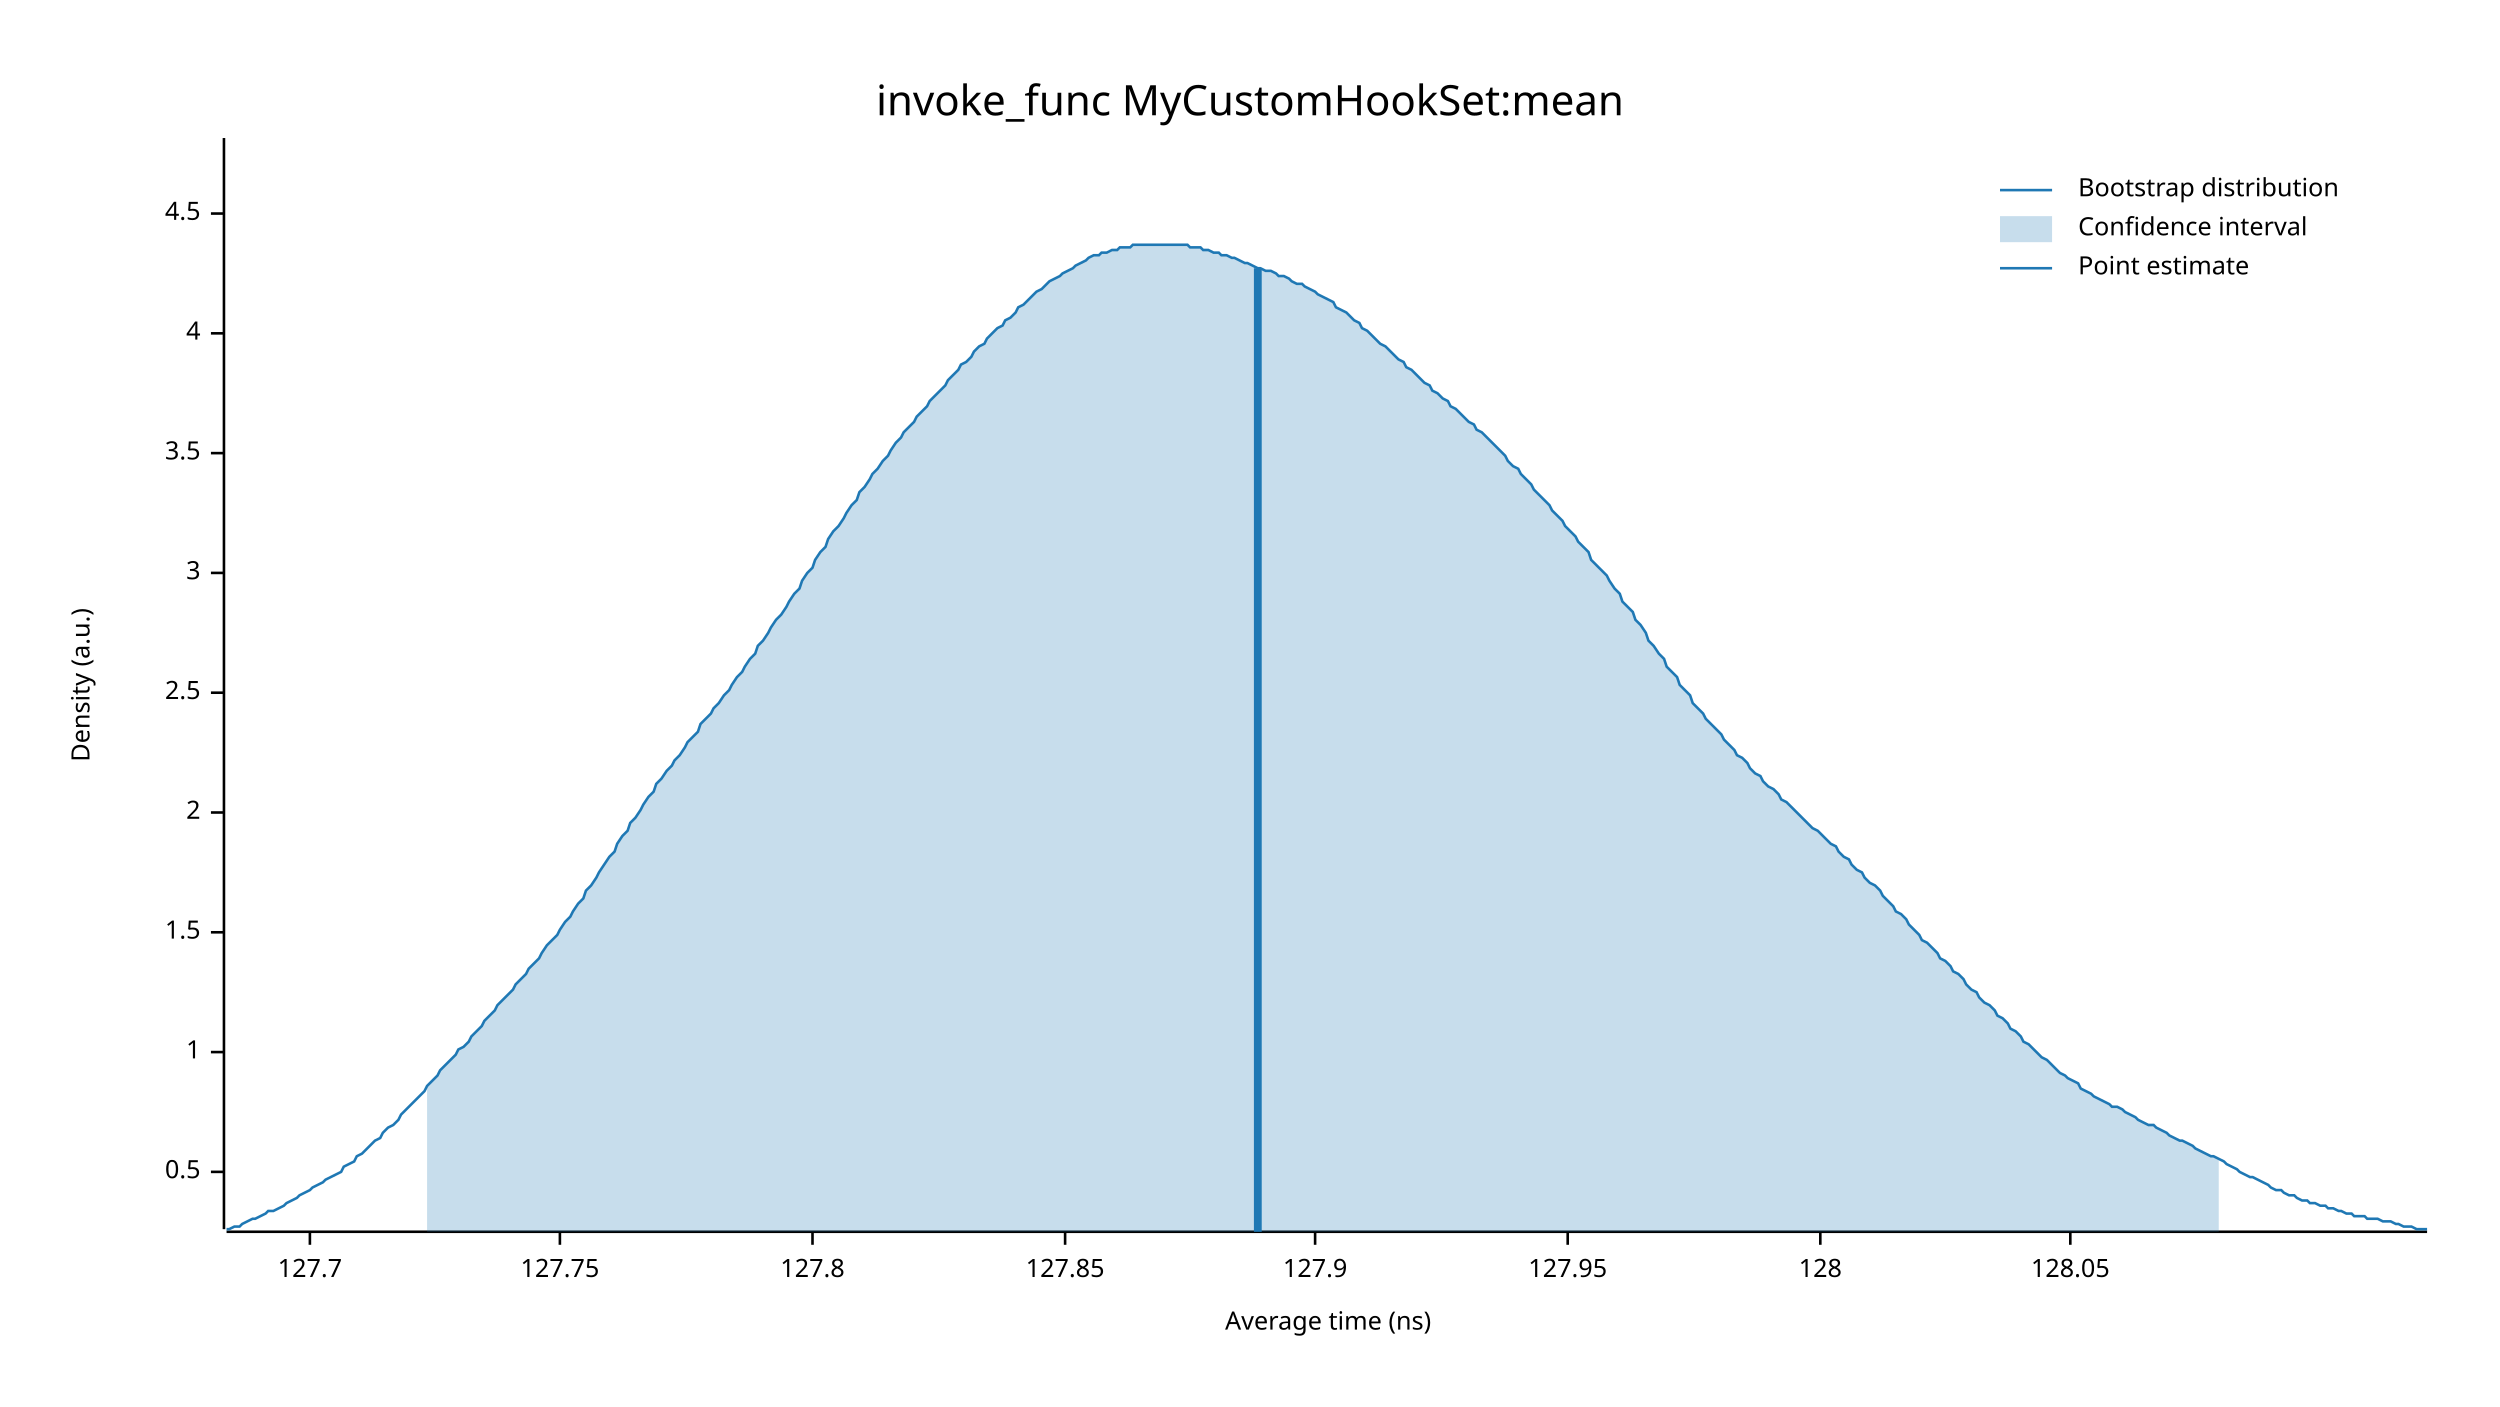
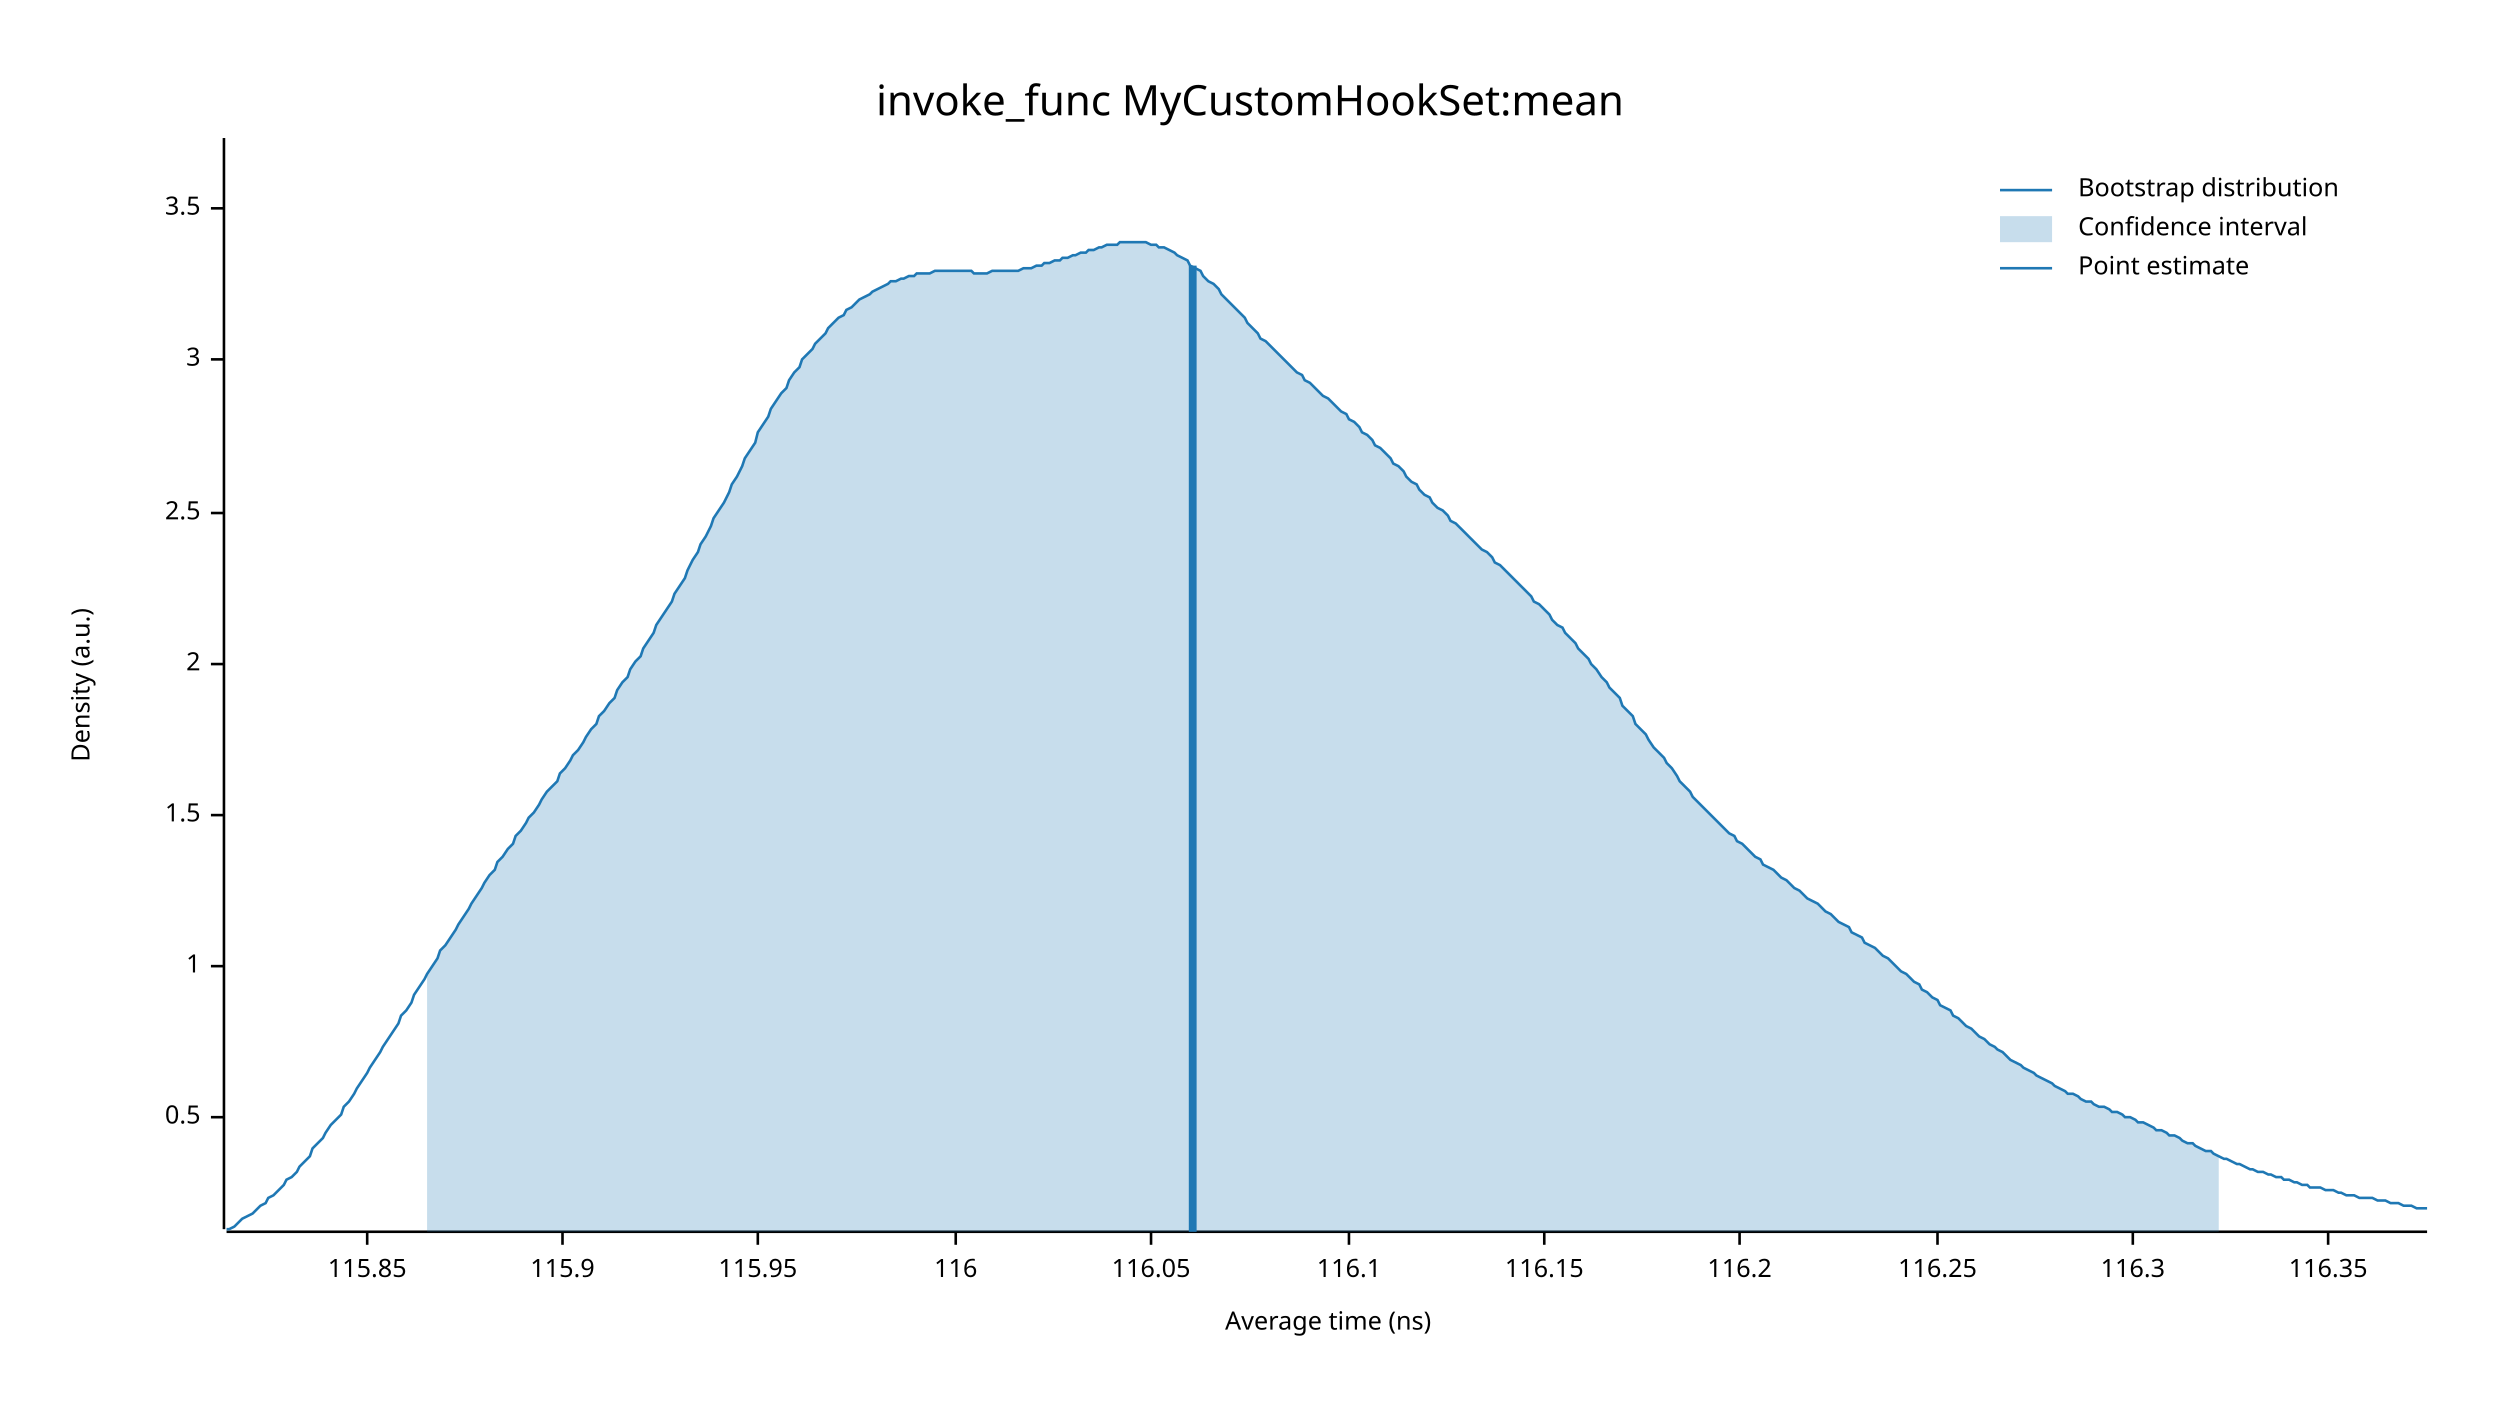
<svg xmlns="http://www.w3.org/2000/svg" width="960" height="540" viewBox="0 0 960 540">
  <text x="480" y="32" dy="0.76em" text-anchor="middle" font-family="sans-serif" font-size="16.129" opacity="1" fill="#000000">
invoke_func MyCustomHookSet:mean
</text>
  <text x="27" y="263" dy="0.76em" text-anchor="middle" font-family="sans-serif" font-size="9.677" opacity="1" fill="#000000" transform="rotate(270, 27, 263)">
Density (a.u.)
</text>
  <text x="510" y="513" dy="-0.5ex" text-anchor="middle" font-family="sans-serif" font-size="9.677" opacity="1" fill="#000000">
Average time (ns)
</text>
  <polyline fill="none" opacity="1" stroke="#000000" stroke-width="1" points="86,53 86,472 " />
-   <text x="77" y="450" dy="0.5ex" text-anchor="end" font-family="sans-serif" font-size="9.677" opacity="1" fill="#000000">
+   <text x="77" y="429" dy="0.5ex" text-anchor="end" font-family="sans-serif" font-size="9.677" opacity="1" fill="#000000">
0.5
</text>
-   <polyline fill="none" opacity="1" stroke="#000000" stroke-width="1" points="81,450 86,450 " />
-   <text x="77" y="404" dy="0.5ex" text-anchor="end" font-family="sans-serif" font-size="9.677" opacity="1" fill="#000000">
+   <polyline fill="none" opacity="1" stroke="#000000" stroke-width="1" points="81,429 86,429 " />
+   <text x="77" y="371" dy="0.5ex" text-anchor="end" font-family="sans-serif" font-size="9.677" opacity="1" fill="#000000">
1
</text>
-   <polyline fill="none" opacity="1" stroke="#000000" stroke-width="1" points="81,404 86,404 " />
-   <text x="77" y="358" dy="0.5ex" text-anchor="end" font-family="sans-serif" font-size="9.677" opacity="1" fill="#000000">
+   <polyline fill="none" opacity="1" stroke="#000000" stroke-width="1" points="81,371 86,371 " />
+   <text x="77" y="313" dy="0.5ex" text-anchor="end" font-family="sans-serif" font-size="9.677" opacity="1" fill="#000000">
1.5
</text>
-   <polyline fill="none" opacity="1" stroke="#000000" stroke-width="1" points="81,358 86,358 " />
-   <text x="77" y="312" dy="0.5ex" text-anchor="end" font-family="sans-serif" font-size="9.677" opacity="1" fill="#000000">
+   <polyline fill="none" opacity="1" stroke="#000000" stroke-width="1" points="81,313 86,313 " />
+   <text x="77" y="255" dy="0.5ex" text-anchor="end" font-family="sans-serif" font-size="9.677" opacity="1" fill="#000000">
2
</text>
-   <polyline fill="none" opacity="1" stroke="#000000" stroke-width="1" points="81,312 86,312 " />
-   <text x="77" y="266" dy="0.5ex" text-anchor="end" font-family="sans-serif" font-size="9.677" opacity="1" fill="#000000">
+   <polyline fill="none" opacity="1" stroke="#000000" stroke-width="1" points="81,255 86,255 " />
+   <text x="77" y="197" dy="0.5ex" text-anchor="end" font-family="sans-serif" font-size="9.677" opacity="1" fill="#000000">
2.5
</text>
-   <polyline fill="none" opacity="1" stroke="#000000" stroke-width="1" points="81,266 86,266 " />
-   <text x="77" y="220" dy="0.5ex" text-anchor="end" font-family="sans-serif" font-size="9.677" opacity="1" fill="#000000">
+   <polyline fill="none" opacity="1" stroke="#000000" stroke-width="1" points="81,197 86,197 " />
+   <text x="77" y="138" dy="0.5ex" text-anchor="end" font-family="sans-serif" font-size="9.677" opacity="1" fill="#000000">
3
</text>
-   <polyline fill="none" opacity="1" stroke="#000000" stroke-width="1" points="81,220 86,220 " />
-   <text x="77" y="174" dy="0.5ex" text-anchor="end" font-family="sans-serif" font-size="9.677" opacity="1" fill="#000000">
+   <polyline fill="none" opacity="1" stroke="#000000" stroke-width="1" points="81,138 86,138 " />
+   <text x="77" y="80" dy="0.5ex" text-anchor="end" font-family="sans-serif" font-size="9.677" opacity="1" fill="#000000">
3.5
</text>
-   <polyline fill="none" opacity="1" stroke="#000000" stroke-width="1" points="81,174 86,174 " />
-   <text x="77" y="128" dy="0.5ex" text-anchor="end" font-family="sans-serif" font-size="9.677" opacity="1" fill="#000000">
- 4
+   <polyline fill="none" opacity="1" stroke="#000000" stroke-width="1" points="81,80 86,80 " />
+   <polyline fill="none" opacity="1" stroke="#000000" stroke-width="1" points="87,473 932,473 " />
+   <text x="141" y="483" dy="0.76em" text-anchor="middle" font-family="sans-serif" font-size="9.677" opacity="1" fill="#000000">
+ 115.85
</text>
-   <polyline fill="none" opacity="1" stroke="#000000" stroke-width="1" points="81,128 86,128 " />
-   <text x="77" y="82" dy="0.5ex" text-anchor="end" font-family="sans-serif" font-size="9.677" opacity="1" fill="#000000">
- 4.5
+   <polyline fill="none" opacity="1" stroke="#000000" stroke-width="1" points="141,473 141,478 " />
+   <text x="216" y="483" dy="0.76em" text-anchor="middle" font-family="sans-serif" font-size="9.677" opacity="1" fill="#000000">
+ 115.9
</text>
-   <polyline fill="none" opacity="1" stroke="#000000" stroke-width="1" points="81,82 86,82 " />
-   <polyline fill="none" opacity="1" stroke="#000000" stroke-width="1" points="87,473 932,473 " />
-   <text x="119" y="483" dy="0.76em" text-anchor="middle" font-family="sans-serif" font-size="9.677" opacity="1" fill="#000000">
- 127.7
+   <polyline fill="none" opacity="1" stroke="#000000" stroke-width="1" points="216,473 216,478 " />
+   <text x="291" y="483" dy="0.76em" text-anchor="middle" font-family="sans-serif" font-size="9.677" opacity="1" fill="#000000">
+ 115.95
</text>
-   <polyline fill="none" opacity="1" stroke="#000000" stroke-width="1" points="119,473 119,478 " />
-   <text x="215" y="483" dy="0.76em" text-anchor="middle" font-family="sans-serif" font-size="9.677" opacity="1" fill="#000000">
- 127.75
+   <polyline fill="none" opacity="1" stroke="#000000" stroke-width="1" points="291,473 291,478 " />
+   <text x="367" y="483" dy="0.76em" text-anchor="middle" font-family="sans-serif" font-size="9.677" opacity="1" fill="#000000">
+ 116
</text>
-   <polyline fill="none" opacity="1" stroke="#000000" stroke-width="1" points="215,473 215,478 " />
-   <text x="312" y="483" dy="0.76em" text-anchor="middle" font-family="sans-serif" font-size="9.677" opacity="1" fill="#000000">
- 127.8
+   <polyline fill="none" opacity="1" stroke="#000000" stroke-width="1" points="367,473 367,478 " />
+   <text x="442" y="483" dy="0.76em" text-anchor="middle" font-family="sans-serif" font-size="9.677" opacity="1" fill="#000000">
+ 116.05
</text>
-   <polyline fill="none" opacity="1" stroke="#000000" stroke-width="1" points="312,473 312,478 " />
-   <text x="409" y="483" dy="0.76em" text-anchor="middle" font-family="sans-serif" font-size="9.677" opacity="1" fill="#000000">
- 127.85
+   <polyline fill="none" opacity="1" stroke="#000000" stroke-width="1" points="442,473 442,478 " />
+   <text x="518" y="483" dy="0.76em" text-anchor="middle" font-family="sans-serif" font-size="9.677" opacity="1" fill="#000000">
+ 116.1
</text>
-   <polyline fill="none" opacity="1" stroke="#000000" stroke-width="1" points="409,473 409,478 " />
-   <text x="505" y="483" dy="0.76em" text-anchor="middle" font-family="sans-serif" font-size="9.677" opacity="1" fill="#000000">
- 127.9
+   <polyline fill="none" opacity="1" stroke="#000000" stroke-width="1" points="518,473 518,478 " />
+   <text x="593" y="483" dy="0.76em" text-anchor="middle" font-family="sans-serif" font-size="9.677" opacity="1" fill="#000000">
+ 116.15
</text>
-   <polyline fill="none" opacity="1" stroke="#000000" stroke-width="1" points="505,473 505,478 " />
-   <text x="602" y="483" dy="0.76em" text-anchor="middle" font-family="sans-serif" font-size="9.677" opacity="1" fill="#000000">
- 127.95
+   <polyline fill="none" opacity="1" stroke="#000000" stroke-width="1" points="593,473 593,478 " />
+   <text x="668" y="483" dy="0.76em" text-anchor="middle" font-family="sans-serif" font-size="9.677" opacity="1" fill="#000000">
+ 116.2
</text>
-   <polyline fill="none" opacity="1" stroke="#000000" stroke-width="1" points="602,473 602,478 " />
-   <text x="699" y="483" dy="0.76em" text-anchor="middle" font-family="sans-serif" font-size="9.677" opacity="1" fill="#000000">
- 128
+   <polyline fill="none" opacity="1" stroke="#000000" stroke-width="1" points="668,473 668,478 " />
+   <text x="744" y="483" dy="0.76em" text-anchor="middle" font-family="sans-serif" font-size="9.677" opacity="1" fill="#000000">
+ 116.25
</text>
-   <polyline fill="none" opacity="1" stroke="#000000" stroke-width="1" points="699,473 699,478 " />
-   <text x="795" y="483" dy="0.76em" text-anchor="middle" font-family="sans-serif" font-size="9.677" opacity="1" fill="#000000">
- 128.05
+   <polyline fill="none" opacity="1" stroke="#000000" stroke-width="1" points="744,473 744,478 " />
+   <text x="819" y="483" dy="0.76em" text-anchor="middle" font-family="sans-serif" font-size="9.677" opacity="1" fill="#000000">
+ 116.3
</text>
-   <polyline fill="none" opacity="1" stroke="#000000" stroke-width="1" points="795,473 795,478 " />
-   <polyline fill="none" opacity="1" stroke="#1F78B4" stroke-width="1" points="87,472 88,472 90,471 92,471 93,470 95,469 97,468 98,468 100,467 102,466 103,465 105,465 107,464 109,463 110,462 112,461 114,460 115,459 117,458 119,457 120,456 122,455 124,454 125,453 127,452 129,451 131,450 132,448 134,447 136,446 137,444 139,443 141,441 142,440 144,438 146,437 147,435 149,433 151,432 153,430 154,428 156,426 158,424 159,423 161,421 163,419 164,417 166,415 168,413 169,411 171,409 173,407 175,405 176,403 178,402 180,400 181,398 183,396 185,394 186,392 188,390 190,388 191,386 193,384 195,382 197,380 198,378 200,376 202,374 203,372 205,370 207,368 208,366 210,363 212,361 214,359 215,357 217,354 219,352 220,350 222,347 224,345 225,342 227,340 229,337 230,335 232,332 234,329 236,327 237,324 239,321 241,319 242,316 244,314 246,311 247,309 249,306 251,304 252,301 254,299 256,296 258,294 259,292 261,290 263,287 264,285 266,283 268,281 269,278 271,276 273,274 274,272 276,270 278,267 280,265 281,263 283,260 285,258 286,256 288,253 290,251 291,248 293,246 295,243 296,241 298,238 300,236 302,233 303,231 305,228 307,226 308,223 310,220 312,218 313,215 315,212 317,210 318,207 320,204 322,202 324,199 325,197 327,194 329,192 330,189 332,187 334,184 335,182 337,180 339,177 341,175 342,173 344,170 346,168 347,166 349,164 351,162 352,160 354,158 356,156 357,154 359,152 361,150 363,148 364,146 366,144 368,142 369,140 371,139 373,137 374,135 376,133 378,132 379,130 381,128 383,126 385,125 386,123 388,122 390,120 391,118 393,117 395,115 396,114 398,112 400,111 401,110 403,108 405,107 407,106 408,105 410,104 412,103 413,102 415,101 417,100 418,99 420,98 422,98 423,97 425,97 427,96 429,96 430,95 432,95 434,95 435,94 437,94 439,94 440,94 442,94 444,94 445,94 447,94 449,94 451,94 452,94 454,94 456,94 457,95 459,95 461,95 462,96 464,96 466,97 468,97 469,98 471,98 473,99 474,99 476,100 478,101 479,101 481,102 483,103 484,103 486,104 488,104 490,105 491,106 493,106 495,107 496,108 498,109 500,109 501,110 503,111 505,112 506,113 508,114 510,115 512,116 513,118 515,119 517,120 518,121 520,123 522,124 523,126 525,127 527,129 528,130 530,132 532,133 534,135 535,136 537,138 539,139 540,141 542,142 544,144 545,145 547,147 549,148 550,150 552,151 554,153 556,154 557,156 559,157 561,159 562,160 564,162 566,163 567,165 569,166 571,168 573,170 574,171 576,173 578,175 579,177 581,179 583,180 584,182 586,184 588,186 589,188 591,190 593,192 595,194 596,196 598,198 600,200 601,202 603,204 605,206 606,208 608,210 610,212 611,215 613,217 615,219 617,221 618,223 620,226 622,228 623,231 625,233 627,235 628,238 630,240 632,243 633,246 635,248 637,251 639,253 640,256 642,258 644,260 645,263 647,265 649,267 650,270 652,272 654,274 655,276 657,278 659,280 661,282 662,284 664,286 666,288 667,290 669,291 671,293 672,295 674,297 676,298 677,300 679,302 681,303 683,305 684,307 686,308 688,310 689,311 691,313 693,315 694,316 696,318 698,319 700,321 701,322 703,324 705,325 706,327 708,329 710,330 711,332 713,334 715,335 716,337 718,339 720,340 722,342 723,344 725,346 727,348 728,350 730,351 732,353 733,355 735,357 737,359 738,361 740,362 742,364 744,366 745,368 747,369 749,371 750,373 752,374 754,376 755,378 757,380 759,381 760,383 762,385 764,386 766,388 767,390 769,391 771,393 772,395 774,396 776,398 777,400 779,401 781,403 782,404 784,406 786,407 788,409 789,410 791,412 793,413 794,414 796,415 798,416 799,418 801,419 803,420 804,421 806,422 808,423 810,424 811,425 813,425 815,426 816,427 818,428 820,429 821,430 823,431 825,432 827,432 828,433 830,434 832,435 833,436 835,437 837,438 838,438 840,439 842,440 843,441 845,442 847,443 849,444 850,444 852,445 854,446 855,447 857,448 859,449 860,450 862,451 864,452 865,452 867,453 869,454 871,455 872,456 874,457 876,457 877,458 879,459 881,459 882,460 884,461 886,461 887,462 889,462 891,463 893,463 894,464 896,464 898,465 899,465 901,466 903,466 904,467 906,467 908,467 909,468 911,468 913,468 915,469 916,469 918,469 920,470 921,470 923,471 925,471 926,471 928,472 930,472 932,472 " />
-   <polygon opacity="0.25" fill="#1F78B4" points="164,417 166,415 168,413 169,411 171,409 173,407 175,405 176,403 178,402 180,400 181,398 183,396 185,394 186,392 188,390 190,388 191,386 193,384 195,382 197,380 198,378 200,376 202,374 203,372 205,370 207,368 208,366 210,363 212,361 214,359 215,357 217,354 219,352 220,350 222,347 224,345 225,342 227,340 229,337 230,335 232,332 234,329 236,327 237,324 239,321 241,319 242,316 244,314 246,311 247,309 249,306 251,304 252,301 254,299 256,296 258,294 259,292 261,290 263,287 264,285 266,283 268,281 269,278 271,276 273,274 274,272 276,270 278,267 280,265 281,263 283,260 285,258 286,256 288,253 290,251 291,248 293,246 295,243 296,241 298,238 300,236 302,233 303,231 305,228 307,226 308,223 310,220 312,218 313,215 315,212 317,210 318,207 320,204 322,202 324,199 325,197 327,194 329,192 330,189 332,187 334,184 335,182 337,180 339,177 341,175 342,173 344,170 346,168 347,166 349,164 351,162 352,160 354,158 356,156 357,154 359,152 361,150 363,148 364,146 366,144 368,142 369,140 371,139 373,137 374,135 376,133 378,132 379,130 381,128 383,126 385,125 386,123 388,122 390,120 391,118 393,117 395,115 396,114 398,112 400,111 401,110 403,108 405,107 407,106 408,105 410,104 412,103 413,102 415,101 417,100 418,99 420,98 422,98 423,97 425,97 427,96 429,96 430,95 432,95 434,95 435,94 437,94 439,94 440,94 442,94 444,94 445,94 447,94 449,94 451,94 452,94 454,94 456,94 457,95 459,95 461,95 462,96 464,96 466,97 468,97 469,98 471,98 473,99 474,99 476,100 478,101 479,101 481,102 483,103 484,103 486,104 488,104 490,105 491,106 493,106 495,107 496,108 498,109 500,109 501,110 503,111 505,112 506,113 508,114 510,115 512,116 513,118 515,119 517,120 518,121 520,123 522,124 523,126 525,127 527,129 528,130 530,132 532,133 534,135 535,136 537,138 539,139 540,141 542,142 544,144 545,145 547,147 549,148 550,150 552,151 554,153 556,154 557,156 559,157 561,159 562,160 564,162 566,163 567,165 569,166 571,168 573,170 574,171 576,173 578,175 579,177 581,179 583,180 584,182 586,184 588,186 589,188 591,190 593,192 595,194 596,196 598,198 600,200 601,202 603,204 605,206 606,208 608,210 610,212 611,215 613,217 615,219 617,221 618,223 620,226 622,228 623,231 625,233 627,235 628,238 630,240 632,243 633,246 635,248 637,251 639,253 640,256 642,258 644,260 645,263 647,265 649,267 650,270 652,272 654,274 655,276 657,278 659,280 661,282 662,284 664,286 666,288 667,290 669,291 671,293 672,295 674,297 676,298 677,300 679,302 681,303 683,305 684,307 686,308 688,310 689,311 691,313 693,315 694,316 696,318 698,319 700,321 701,322 703,324 705,325 706,327 708,329 710,330 711,332 713,334 715,335 716,337 718,339 720,340 722,342 723,344 725,346 727,348 728,350 730,351 732,353 733,355 735,357 737,359 738,361 740,362 742,364 744,366 745,368 747,369 749,371 750,373 752,374 754,376 755,378 757,380 759,381 760,383 762,385 764,386 766,388 767,390 769,391 771,393 772,395 774,396 776,398 777,400 779,401 781,403 782,404 784,406 786,407 788,409 789,410 791,412 793,413 794,414 796,415 798,416 799,418 801,419 803,420 804,421 806,422 808,423 810,424 811,425 813,425 815,426 816,427 818,428 820,429 821,430 823,431 825,432 827,432 828,433 830,434 832,435 833,436 835,437 837,438 838,438 840,439 842,440 843,441 845,442 847,443 849,444 850,444 852,445 852,473 164,473 " />
-   <polyline fill="none" opacity="1" stroke="#1F78B4" stroke-width="3" points="483,473 483,103 " />
+   <polyline fill="none" opacity="1" stroke="#000000" stroke-width="1" points="819,473 819,478 " />
+   <text x="894" y="483" dy="0.76em" text-anchor="middle" font-family="sans-serif" font-size="9.677" opacity="1" fill="#000000">
+ 116.35
+ </text>
+   <polyline fill="none" opacity="1" stroke="#000000" stroke-width="1" points="894,473 894,478 " />
+   <polyline fill="none" opacity="1" stroke="#1F78B4" stroke-width="1" points="87,472 88,472 90,471 92,469 93,468 95,467 97,466 98,465 100,463 102,462 103,460 105,459 107,457 109,455 110,453 112,452 114,450 115,448 117,446 119,444 120,441 122,439 124,437 125,435 127,432 129,430 131,428 132,425 134,423 136,420 137,418 139,415 141,412 142,410 144,407 146,404 147,402 149,399 151,396 153,393 154,390 156,388 158,385 159,382 161,379 163,376 164,374 166,371 168,368 169,365 171,363 173,360 175,357 176,355 178,352 180,349 181,347 183,344 185,341 186,339 188,336 190,334 191,331 193,329 195,326 197,324 198,321 200,319 202,316 203,314 205,312 207,309 208,307 210,304 212,302 214,300 215,297 217,295 219,292 220,290 222,288 224,285 225,283 227,280 229,278 230,275 232,273 234,270 236,268 237,265 239,262 241,260 242,257 244,254 246,252 247,249 249,246 251,243 252,240 254,237 256,234 258,231 259,228 261,225 263,222 264,219 266,215 268,212 269,209 271,206 273,202 274,199 276,196 278,193 280,189 281,186 283,183 285,179 286,176 288,173 290,170 291,166 293,163 295,160 296,157 298,154 300,151 302,149 303,146 305,143 307,141 308,138 310,136 312,134 313,132 315,130 317,128 318,126 320,124 322,122 324,121 325,119 327,118 329,116 330,115 332,114 334,113 335,112 337,111 339,110 341,109 342,108 344,108 346,107 347,107 349,106 351,106 352,105 354,105 356,105 357,105 359,104 361,104 363,104 364,104 366,104 368,104 369,104 371,104 373,104 374,105 376,105 378,105 379,105 381,104 383,104 385,104 386,104 388,104 390,104 391,104 393,103 395,103 396,103 398,102 400,102 401,101 403,101 405,100 407,100 408,99 410,99 412,98 413,98 415,97 417,97 418,96 420,96 422,95 423,95 425,94 427,94 429,94 430,93 432,93 434,93 435,93 437,93 439,93 440,93 442,94 444,94 445,95 447,95 449,96 451,97 452,98 454,99 456,100 457,102 459,103 461,104 462,106 464,108 466,109 468,111 469,113 471,115 473,117 474,118 476,120 478,122 479,124 481,126 483,128 484,130 486,131 488,133 490,135 491,136 493,138 495,140 496,141 498,143 500,144 501,146 503,147 505,149 506,150 508,152 510,153 512,155 513,156 515,158 517,159 518,161 520,162 522,164 523,166 525,167 527,169 528,171 530,172 532,174 534,176 535,178 537,179 539,181 540,183 542,185 544,186 545,188 547,190 549,191 550,193 552,195 554,196 556,198 557,200 559,201 561,203 562,204 564,206 566,208 567,209 569,211 571,212 573,214 574,216 576,217 578,219 579,220 581,222 583,224 584,225 586,227 588,229 589,231 591,232 593,234 595,236 596,238 598,240 600,241 601,243 603,245 605,247 606,249 608,251 610,253 611,255 613,257 615,260 617,262 618,264 620,266 622,268 623,271 625,273 627,275 628,278 630,280 632,282 633,284 635,287 637,289 639,291 640,293 642,295 644,298 645,300 647,302 649,304 650,306 652,308 654,310 655,311 657,313 659,315 661,317 662,318 664,320 666,321 667,323 669,324 671,326 672,327 674,329 676,330 677,332 679,333 681,334 683,336 684,337 686,338 688,340 689,341 691,342 693,344 694,345 696,346 698,347 700,349 701,350 703,351 705,353 706,354 708,355 710,356 711,358 713,359 715,360 716,362 718,363 720,364 722,366 723,367 725,368 727,370 728,371 730,373 732,374 733,375 735,377 737,378 738,380 740,381 742,383 744,384 745,386 747,387 749,388 750,390 752,391 754,393 755,394 757,395 759,397 760,398 762,399 764,401 766,402 767,403 769,404 771,406 772,407 774,408 776,409 777,410 779,411 781,412 782,413 784,414 786,415 788,416 789,417 791,418 793,419 794,420 796,420 798,421 799,422 801,423 803,423 804,424 806,425 808,425 810,426 811,427 813,427 815,428 816,429 818,429 820,430 821,431 823,431 825,432 827,433 828,434 830,434 832,435 833,436 835,436 837,437 838,438 840,439 842,439 843,440 845,441 847,442 849,442 850,443 852,444 854,445 855,445 857,446 859,447 860,447 862,448 864,449 865,449 867,450 869,450 871,451 872,451 874,452 876,452 877,453 879,453 881,454 882,454 884,455 886,455 887,456 889,456 891,456 893,457 894,457 896,457 898,458 899,458 901,459 903,459 904,459 906,460 908,460 909,460 911,460 913,461 915,461 916,461 918,462 920,462 921,462 923,463 925,463 926,463 928,464 930,464 932,464 " />
+   <polygon opacity="0.25" fill="#1F78B4" points="164,374 166,371 168,368 169,365 171,363 173,360 175,357 176,355 178,352 180,349 181,347 183,344 185,341 186,339 188,336 190,334 191,331 193,329 195,326 197,324 198,321 200,319 202,316 203,314 205,312 207,309 208,307 210,304 212,302 214,300 215,297 217,295 219,292 220,290 222,288 224,285 225,283 227,280 229,278 230,275 232,273 234,270 236,268 237,265 239,262 241,260 242,257 244,254 246,252 247,249 249,246 251,243 252,240 254,237 256,234 258,231 259,228 261,225 263,222 264,219 266,215 268,212 269,209 271,206 273,202 274,199 276,196 278,193 280,189 281,186 283,183 285,179 286,176 288,173 290,170 291,166 293,163 295,160 296,157 298,154 300,151 302,149 303,146 305,143 307,141 308,138 310,136 312,134 313,132 315,130 317,128 318,126 320,124 322,122 324,121 325,119 327,118 329,116 330,115 332,114 334,113 335,112 337,111 339,110 341,109 342,108 344,108 346,107 347,107 349,106 351,106 352,105 354,105 356,105 357,105 359,104 361,104 363,104 364,104 366,104 368,104 369,104 371,104 373,104 374,105 376,105 378,105 379,105 381,104 383,104 385,104 386,104 388,104 390,104 391,104 393,103 395,103 396,103 398,102 400,102 401,101 403,101 405,100 407,100 408,99 410,99 412,98 413,98 415,97 417,97 418,96 420,96 422,95 423,95 425,94 427,94 429,94 430,93 432,93 434,93 435,93 437,93 439,93 440,93 442,94 444,94 445,95 447,95 449,96 451,97 452,98 454,99 456,100 457,102 459,103 461,104 462,106 464,108 466,109 468,111 469,113 471,115 473,117 474,118 476,120 478,122 479,124 481,126 483,128 484,130 486,131 488,133 490,135 491,136 493,138 495,140 496,141 498,143 500,144 501,146 503,147 505,149 506,150 508,152 510,153 512,155 513,156 515,158 517,159 518,161 520,162 522,164 523,166 525,167 527,169 528,171 530,172 532,174 534,176 535,178 537,179 539,181 540,183 542,185 544,186 545,188 547,190 549,191 550,193 552,195 554,196 556,198 557,200 559,201 561,203 562,204 564,206 566,208 567,209 569,211 571,212 573,214 574,216 576,217 578,219 579,220 581,222 583,224 584,225 586,227 588,229 589,231 591,232 593,234 595,236 596,238 598,240 600,241 601,243 603,245 605,247 606,249 608,251 610,253 611,255 613,257 615,260 617,262 618,264 620,266 622,268 623,271 625,273 627,275 628,278 630,280 632,282 633,284 635,287 637,289 639,291 640,293 642,295 644,298 645,300 647,302 649,304 650,306 652,308 654,310 655,311 657,313 659,315 661,317 662,318 664,320 666,321 667,323 669,324 671,326 672,327 674,329 676,330 677,332 679,333 681,334 683,336 684,337 686,338 688,340 689,341 691,342 693,344 694,345 696,346 698,347 700,349 701,350 703,351 705,353 706,354 708,355 710,356 711,358 713,359 715,360 716,362 718,363 720,364 722,366 723,367 725,368 727,370 728,371 730,373 732,374 733,375 735,377 737,378 738,380 740,381 742,383 744,384 745,386 747,387 749,388 750,390 752,391 754,393 755,394 757,395 759,397 760,398 762,399 764,401 766,402 767,403 769,404 771,406 772,407 774,408 776,409 777,410 779,411 781,412 782,413 784,414 786,415 788,416 789,417 791,418 793,419 794,420 796,420 798,421 799,422 801,423 803,423 804,424 806,425 808,425 810,426 811,427 813,427 815,428 816,429 818,429 820,430 821,431 823,431 825,432 827,433 828,434 830,434 832,435 833,436 835,436 837,437 838,438 840,439 842,439 843,440 845,441 847,442 849,442 850,443 852,444 852,473 164,473 " />
+   <polyline fill="none" opacity="1" stroke="#1F78B4" stroke-width="3" points="458,473 458,102 " />
  <text x="798" y="68" dy="0.76em" text-anchor="start" font-family="sans-serif" font-size="9.677" opacity="1" fill="#000000">
Bootstrap distribution
</text>
  <text x="798" y="83" dy="0.76em" text-anchor="start" font-family="sans-serif" font-size="9.677" opacity="1" fill="#000000">
Confidence interval
</text>
  <text x="798" y="98" dy="0.76em" text-anchor="start" font-family="sans-serif" font-size="9.677" opacity="1" fill="#000000">
Point estimate
</text>
  <polyline fill="none" opacity="1" stroke="#1F78B4" stroke-width="1" points="768,73 788,73 " />
  <rect x="768" y="83" width="20" height="10" opacity="0.25" fill="#1F78B4" stroke="none" />
  <polyline fill="none" opacity="1" stroke="#1F78B4" stroke-width="1" points="768,103 788,103 " />
</svg>
